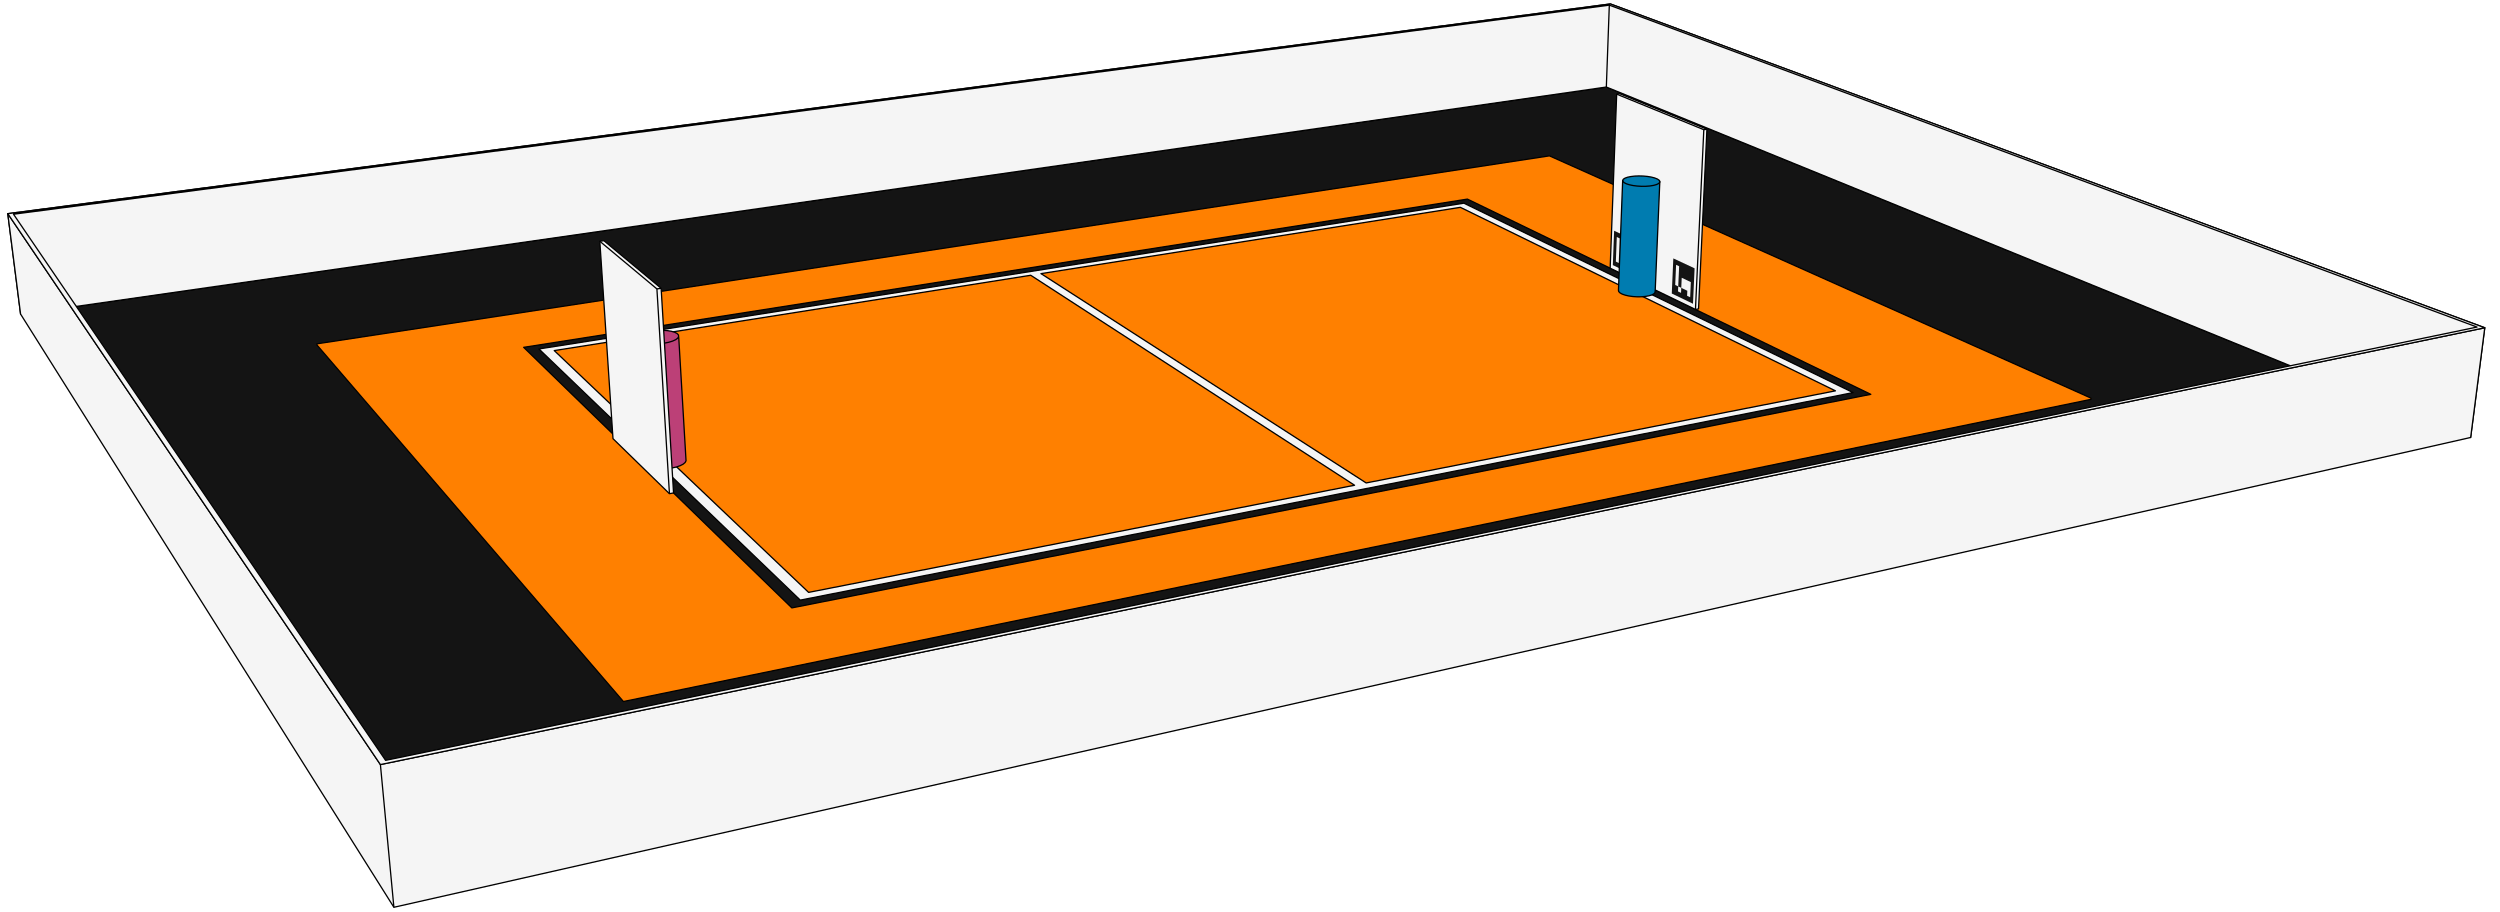
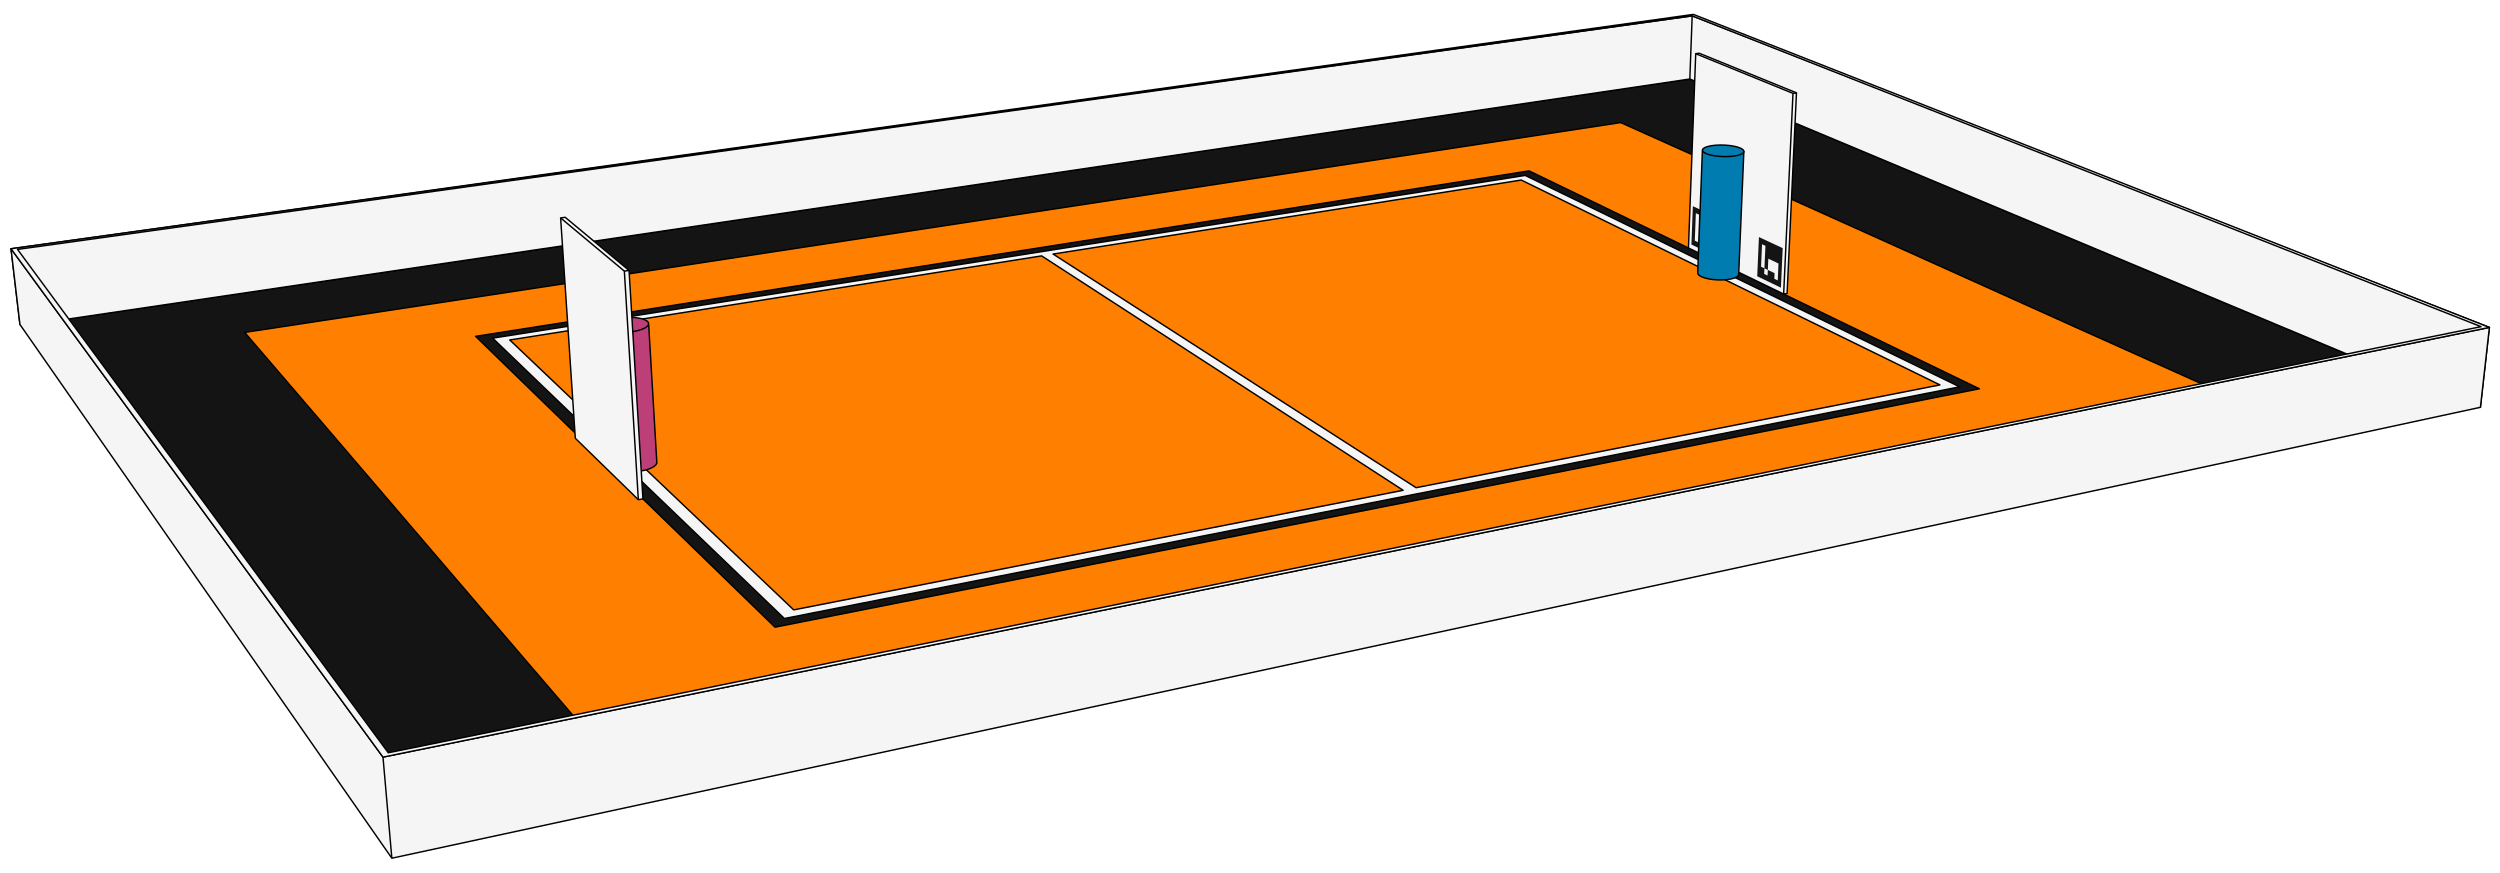
- <svg xmlns="http://www.w3.org/2000/svg" id="svg4972" width="1920" version="1.1" height="700">
+ <svg xmlns="http://www.w3.org/2000/svg" id="svg4972" width="1720" version="1.1" height="600">
  <defs id="defs4976" />
-   <g transform="translate(0,-380)" style="stroke:#000000;stroke-width:1.002;stroke-miterlimit:4;stroke-dasharray:none;stroke-opacity:1" id="View Layer_LineSet">
+   <g transform="translate(-74.95332,-415.3553)" style="stroke:#000000;stroke-width:1.002;stroke-miterlimit:4;stroke-dasharray:none;stroke-opacity:1" id="View Layer_LineSet">
    <g style="display:none;stroke:#000000;stroke-width:1.002;stroke-miterlimit:4;stroke-dasharray:none;stroke-opacity:1" id="fills">
      <path style="fill:#cccccc;fill-opacity:1;stroke:#000000;stroke-width:1.002;stroke-miterlimit:4;stroke-dasharray:none;stroke-opacity:1" id="path4701" fill_rule="evenodd" d="m 3217.405,-248.702 10.837,-84.256 -671.525,-248.688 -1230.787,161.054 9.828,77.136 286.691,455.563 z" />
    </g>
    <g style="display:inline;stroke:#000000;stroke-width:1.002;stroke-miterlimit:4;stroke-dasharray:none;stroke-opacity:1" id="strokes" />
    <g style="display:inline" id="layer1">
-       <path id="path5155" d="M 20.051,620.847 306.402,1073.318 1892.092,715.19 1233.665,446.839 Z" style="fill:#141414;fill-opacity:1;stroke:#000000;stroke-width:1;stroke-linecap:butt;stroke-linejoin:miter;stroke-miterlimit:4;stroke-dasharray:none;stroke-opacity:1" />
-       <path id="path5157" d="m 20.051,620.847 -4.24,0.379 -9.828,-77.136 1230.787,-161.054 671.525,248.688 -10.837,84.256 -5.367,-0.79 -658.426,-268.351 z" style="fill:#f5f5f5;fill-opacity:1;stroke:#000000;stroke-width:1;stroke-linecap:butt;stroke-linejoin:round;stroke-miterlimit:4;stroke-dasharray:none;stroke-opacity:1" />
-       <path id="path5159" d="m 5.983,544.09 9.828,77.136 286.691,455.563 1594.956,-360.809 10.837,-84.256 -1616.146,335.466 z" style="fill:#f5f5f5;fill-opacity:1;stroke:#000000;stroke-width:1;stroke-linecap:butt;stroke-linejoin:round;stroke-miterlimit:4;stroke-dasharray:none;stroke-opacity:1" />
-       <path id="path5161" d="m 302.502,1076.789 -10.353,-109.599" style="fill:none;stroke:#000000;stroke-width:1;stroke-linecap:butt;stroke-linejoin:miter;stroke-miterlimit:4;stroke-dasharray:none;stroke-opacity:1" />
-       <path id="path4910" d="m 1605.887,686.69 c 0.496,-1.115 -0.75,-1.208 -1.483,-1.602 -138.151,-61.798 -276.303,-123.595 -414.454,-185.393 -315.546,48.123 -631.091,96.245 -946.637,144.367 -0.119,1.24 1.151,1.887 1.758,2.817 77.899,90.631 155.798,181.262 233.696,271.893 375.707,-77.361 751.413,-154.722 1127.12,-232.082 z" style="display:inline;fill:#ff8000;fill-opacity:1;stroke:#000000;stroke-width:1;stroke-linecap:butt;stroke-linejoin:round;stroke-miterlimit:4;stroke-dasharray:none;stroke-opacity:1" />
+       <path id="path5155" d="m 93.147,639.094 254.983,363.582 1427.652,-307.648 -538.222,-225.32 z" style="fill:#141414;fill-opacity:1;stroke:#000000;stroke-width:1;stroke-linecap:butt;stroke-linejoin:miter;stroke-miterlimit:4;stroke-dasharray:none;stroke-opacity:1" />
+       <path id="path5157" d="m 93.147,639.094 -4.47,-0.487 -6.142,-52.12 1156.633,-160.221 548.49,214.359 -6.178,54.952 -5.698,-0.549 -538.222,-225.32 z" style="fill:#f5f5f5;fill-opacity:1;stroke:#000000;stroke-width:1;stroke-linecap:butt;stroke-linejoin:round;stroke-miterlimit:4;stroke-dasharray:none;stroke-opacity:1" />
+       <path id="path4910" d="m 1605.887,686.69 v 0 c -138.151,-61.798 -277.786,-125.197 -415.937,-186.995 -315.546,48.123 -631.091,96.245 -946.637,144.367 v 0 c 77.899,90.631 157.556,184.078 235.454,274.71 375.707,-77.361 751.413,-154.722 1127.12,-232.082 z" style="display:inline;fill:#ff8000;fill-opacity:1;stroke:#000000;stroke-width:1;stroke-linecap:butt;stroke-linejoin:round;stroke-miterlimit:4;stroke-dasharray:none;stroke-opacity:1" />
+       <path id="path5159" d="m 82.535,586.487 6.142,52.12 255.859,367.186 1436.944,-310.216 6.178,-54.952 -1449.208,295.625 z" style="fill:#f5f5f5;fill-opacity:1;stroke:#000000;stroke-width:1;stroke-linecap:butt;stroke-linejoin:round;stroke-miterlimit:4;stroke-dasharray:none;stroke-opacity:1" />
+       <path id="path5161" d="m 344.536,1005.793 -6.086,-69.543" style="fill:none;stroke:#000000;stroke-width:1;stroke-linecap:butt;stroke-linejoin:miter;stroke-miterlimit:4;stroke-dasharray:none;stroke-opacity:1" />
      <path id="path4950" d="m 1436.758,682.843 c -80.755,-39.13 -161.551,-78.175 -242.319,-117.279 -22.493,-10.885 -44.986,-21.769 -67.478,-32.654 -241.596,37.949 -483.192,75.897 -724.788,113.845 68.638,66.721 137.313,133.405 205.964,200.112 276.207,-54.674 552.414,-109.349 828.621,-164.024 z" style="display:inline;fill:#141414;fill-opacity:1;stroke:#000000;stroke-width:1;stroke-linecap:butt;stroke-linejoin:round;stroke-miterlimit:4;stroke-dasharray:none;stroke-opacity:1" />
      <path id="path4940" d="m 1423.163,681.504 c -73.205,-35.672 -146.452,-71.257 -219.67,-106.903 -26.411,-12.851 -52.822,-25.702 -79.234,-38.552 -236.785,37.317 -473.571,74.633 -710.356,111.951 66.885,64.312 133.805,128.588 200.702,192.887 269.519,-53.128 539.039,-106.255 808.558,-159.383 z" style="display:inline;fill:#f5f5f5;fill-opacity:1;stroke:#000000;stroke-width:1;stroke-linecap:butt;stroke-linejoin:round;stroke-miterlimit:4;stroke-dasharray:none;stroke-opacity:1" />
      <path id="path4928" d="m 791.584,591.402 c 82.902,53.755 165.805,107.507 248.707,161.263 -139.768,27.401 -279.524,54.858 -419.287,82.285 -65.113,-61.901 -130.226,-123.801 -195.339,-185.703 121.976,-19.262 243.946,-38.561 365.919,-57.845 z" style="display:inline;fill:#ff8000;fill-opacity:1;stroke:#000000;stroke-width:1;stroke-linecap:butt;stroke-linejoin:round;stroke-miterlimit:4;stroke-dasharray:none;stroke-opacity:1" />
      <path id="path4922" d="m 799.46,590.14 c 107.362,-16.947 214.717,-33.943 322.076,-50.913 96.023,46.98 192.047,93.961 288.07,140.941 -120.139,23.551 -240.268,47.153 -360.403,70.728 -83.248,-53.585 -166.496,-107.17 -249.743,-160.756 z" style="display:inline;fill:#ff8000;fill-opacity:1;stroke:#000000;stroke-width:1;stroke-linecap:butt;stroke-linejoin:round;stroke-miterlimit:4;stroke-dasharray:none;stroke-opacity:1" />
-       <path id="path5165" d="M 1236.769,383.036 5.984,544.09 292.15,967.19 1908.295,631.725 Z m -0.816,0.918 666.385,247.24 L 296.138,963.95 10.371,544.524 Z" style="fill:#f5f5f5;fill-opacity:1;stroke:#000000;stroke-width:1;stroke-linecap:butt;stroke-linejoin:round;stroke-miterlimit:4;stroke-dasharray:none;stroke-opacity:1" />
+       <path id="path5165" d="m 1240.003,425.262 -1157.468,161.225 255.915,349.763 1449.208,-295.625 z m -0.835,1.004 542.746,213.837 -1439.82,293.17 -255.06,-346.323 z" style="fill:#f5f5f5;fill-opacity:1;stroke:#000000;stroke-width:1;stroke-linecap:butt;stroke-linejoin:round;stroke-miterlimit:4;stroke-dasharray:none;stroke-opacity:1" />
      <path id="path4802" d="m 521.227,638.445 c -0.239,0.409 -0.479,0.818 -0.718,1.227 -0.527,0.398 -1.051,0.798 -1.581,1.192 -0.79,0.361 -1.576,0.735 -2.369,1.089 -1.003,0.305 -2.002,0.623 -3.007,0.919 -1.164,0.233 -2.326,0.477 -3.492,0.703 -1.255,0.147 -2.508,0.305 -3.764,0.446 -1.288,0.055 -2.577,0.121 -3.865,0.169 -1.247,-0.041 -2.495,-0.072 -3.741,-0.12 -1.137,-0.135 -2.276,-0.258 -3.412,-0.401 -0.956,-0.217 -1.914,-0.431 -2.87,-0.651 -0.744,-0.295 -1.49,-0.583 -2.232,-0.883 -0.478,-0.349 -0.956,-0.699 -1.434,-1.048 -0.192,-0.39 -0.384,-0.781 -0.576,-1.171 0.106,-0.408 0.212,-0.817 0.318,-1.225 0.401,-0.405 0.796,-0.816 1.201,-1.218 0.667,-0.377 1.331,-0.757 1.999,-1.131 0.92,-0.334 1.832,-0.688 2.756,-1.009 1.074,-0.263 2.146,-0.538 3.222,-0.794 1.212,-0.188 2.422,-0.388 3.635,-0.567 1.278,-0.099 2.555,-0.216 3.834,-0.303 1.248,-0.006 2.496,-0.024 3.744,-0.024 1.188,0.087 2.378,0.163 3.565,0.257 1.041,0.172 2.083,0.34 3.124,0.514 0.861,0.254 1.723,0.505 2.582,0.763 0.619,0.318 1.239,0.637 1.858,0.955 0.35,0.37 0.699,0.741 1.049,1.111 0.083,0.624 0.206,1.244 0.213,1.875 1.869,31.581 3.74,63.162 5.61,94.743 -0.234,0.446 -0.467,0.891 -0.701,1.337 -0.519,0.432 -1.033,0.87 -1.554,1.299 -0.778,0.394 -1.55,0.801 -2.331,1.187 -0.988,0.332 -1.972,0.677 -2.962,1 -1.144,0.253 -2.286,0.52 -3.432,0.764 -1.241,0.162 -2.482,0.334 -3.724,0.488 -1.271,0.059 -2.542,0.132 -3.813,0.185 -1.231,-0.046 -2.463,-0.078 -3.693,-0.13 -1.123,-0.148 -2.249,-0.281 -3.37,-0.438 -0.945,-0.237 -1.892,-0.469 -2.836,-0.709 -0.736,-0.321 -1.475,-0.636 -2.208,-0.962 -0.474,-0.381 -0.948,-0.761 -1.422,-1.142 -0.192,-0.426 -0.385,-0.851 -0.577,-1.277 -2.028,-31.85 -4.058,-63.699 -6.087,-95.549" style="display:inline;fill:#bc4077;fill-opacity:1;stroke:#000000;stroke-width:1;stroke-linecap:butt;stroke-linejoin:round;stroke-miterlimit:4;stroke-dasharray:none;stroke-opacity:1" />
      <path id="path4744" d="m 517.287,758.587 c -3.183,-52.393 -6.366,-104.787 -9.547,-157.18 -14.653,-12.186 -29.305,-24.373 -43.957,-36.561 -1.041,0.151 -2.083,0.301 -3.124,0.452 3.374,50.533 6.747,101.066 10.121,151.599 14.449,14.085 28.898,28.172 43.346,42.258 1.054,-0.189 2.107,-0.378 3.161,-0.568 z" style="display:inline;fill:#f5f5f5;fill-opacity:1;stroke:#000000;stroke-width:1;stroke-linecap:butt;stroke-linejoin:round;stroke-miterlimit:4;stroke-dasharray:none;stroke-opacity:1" />
      <path id="path4794" d="m 460.659,565.298 c 14.615,12.2 29.231,24.401 43.846,36.601 2.421,39.559 4.84,79.119 7.261,118.678 0.787,12.859 1.573,25.719 2.36,38.578" style="display:inline;fill:none;stroke:#000000;stroke-width:1;stroke-linecap:butt;stroke-linejoin:round;stroke-miterlimit:4;stroke-dasharray:none;stroke-opacity:1" />
      <path style="display:inline;fill:none;stroke:#000000;stroke-width:1;stroke-linecap:butt;stroke-linejoin:round;stroke-miterlimit:4;stroke-dasharray:none;stroke-opacity:1" id="path4792" d="m 507.74,601.407 -3.235,0.492" />
      <path id="path4848" d="m 1241.609,452.305 c -1.668,44.554 -3.338,89.108 -5.006,133.662 21.836,10.567 43.671,21.134 65.507,31.7 0.786,-0.141 1.572,-0.282 2.358,-0.423 2.151,-46.001 4.304,-92.002 6.456,-138.003 -22.323,-9.092 -44.648,-18.183 -66.971,-27.275 -0.781,0.113 -1.563,0.226 -2.344,0.339 z" style="display:inline;fill:#f5f5f5;fill-opacity:1;stroke:#000000;stroke-width:1;stroke-linecap:butt;stroke-linejoin:round;stroke-miterlimit:4;stroke-dasharray:none;stroke-opacity:1" />
      <path id="path4846" d="m 1302.11,617.667 c 2.138,-46.02 4.277,-92.041 6.415,-138.061 0.8,-0.122 1.599,-0.243 2.399,-0.365" style="display:inline;fill:none;stroke:#000000;stroke-width:1;stroke-linecap:butt;stroke-linejoin:round;stroke-miterlimit:4;stroke-dasharray:none;stroke-opacity:1" />
      <path id="path4844" d="m 1308.525,479.606 c -22.305,-9.1 -44.611,-18.201 -66.916,-27.301" style="display:inline;fill:none;stroke:#000000;stroke-width:1;stroke-linecap:butt;stroke-linejoin:round;stroke-miterlimit:4;stroke-dasharray:none;stroke-opacity:1" />
      <path id="path5141" d="m 1239.64,557.206 15.557,7.266 -1.059,26.604 -15.494,-7.468 z" style="fill:#141414;fill-opacity:1;stroke:none;stroke-width:1;stroke-linecap:butt;stroke-linejoin:miter;stroke-miterlimit:4;stroke-dasharray:none;stroke-opacity:1" />
      <path id="path5139" d="m 1245.838,571.68 6.593,3.122 -0.389,11.417 -6.66,-3.196 z" style="fill:#f5f5f5;fill-opacity:1;stroke:none;stroke-width:1;stroke-linecap:butt;stroke-linejoin:miter;stroke-miterlimit:4;stroke-dasharray:none;stroke-opacity:1" />
      <path id="path4888" d="m 1255.446,515.243 c -0.998,0.117 -1.998,0.221 -2.995,0.347 -0.82,0.172 -1.641,0.34 -2.461,0.514 -0.65,0.23 -1.302,0.454 -1.95,0.687 -0.425,0.269 -0.851,0.537 -1.277,0.806 -0.183,0.298 -0.366,0.595 -0.549,0.893 -1.08,28.144 -2.161,56.287 -3.242,84.431 0.071,0.338 0.143,0.676 0.214,1.014 0.325,0.333 0.644,0.672 0.973,1.002 0.555,0.308 1.108,0.619 1.665,0.924 0.778,0.27 1.55,0.557 2.331,0.815 0.917,0.209 1.831,0.428 2.749,0.631 1.048,0.144 2.095,0.303 3.145,0.437 1.093,0.068 2.185,0.15 3.279,0.207 1.086,-0.011 2.172,-0.009 3.257,-0.029 1.018,-0.088 2.038,-0.166 3.056,-0.26 0.899,-0.159 1.798,-0.315 2.697,-0.477 0.741,-0.226 1.483,-0.448 2.223,-0.677 0.532,-0.279 1.069,-0.551 1.598,-0.835 0.295,-0.313 0.59,-0.625 0.884,-0.938 0.065,-0.516 0.163,-1.029 0.159,-1.551 1.18,-27.985 2.362,-55.969 3.543,-83.954 -0.212,-0.308 -0.423,-0.616 -0.635,-0.924 -0.459,-0.294 -0.915,-0.592 -1.375,-0.884 -0.692,-0.265 -1.377,-0.548 -2.073,-0.8 -0.851,-0.215 -1.699,-0.439 -2.551,-0.647 -1.005,-0.161 -2.008,-0.337 -3.014,-0.488 -1.075,-0.095 -2.15,-0.203 -3.226,-0.289 -1.1,-0.025 -2.2,-0.064 -3.3,-0.081 -1.042,0.042 -2.083,0.083 -3.125,0.125 z" style="display:inline;fill:#007cb0;fill-opacity:1;stroke:#000000;stroke-width:1;stroke-linecap:butt;stroke-linejoin:round;stroke-miterlimit:4;stroke-dasharray:none;stroke-opacity:1" />
      <path id="path5137" d="m 1241.702,562.024 2.21,1.037 -0.739,18.902 -2.204,-1.058 z" style="fill:#f5f5f5;fill-opacity:1;stroke:none;stroke-width:1;stroke-linecap:butt;stroke-linejoin:miter;stroke-miterlimit:4;stroke-dasharray:none;stroke-opacity:1" />
      <path style="display:inline;fill:none;stroke:#000000;stroke-width:1;stroke-linecap:butt;stroke-linejoin:round;stroke-miterlimit:4;stroke-dasharray:none;stroke-opacity:1" id="path4892" d="m 1274.746,519.231 -0.133,0.919 -0.898,0.864 -0.065,0.03 -1.55,0.731 -2.246,0.618 -2.757,0.439 -3.117,0.237 -3.308,0.022 -3.317,-0.195 -3.145,-0.4 -2.802,-0.585 -2.307,-0.736 -1.687,-0.846 -0.201,-0.188 -0.778,-0.724 -0.22,-0.927" />
      <path id="path5151" d="m 1285.106,578.45 16.346,7.634 -1.238,27.202 -16.293,-7.853 z" style="fill:#141414;fill-opacity:1;stroke:none;stroke-width:1;stroke-linecap:butt;stroke-linejoin:miter;stroke-miterlimit:4;stroke-dasharray:none;stroke-opacity:1" />
      <path id="path5145" d="m 1287.24,583.399 2.339,1.087 -0.705,15.47 -2.318,-1.108 z" style="fill:#f5f5f5;fill-opacity:1;stroke:none;stroke-width:1;stroke-linecap:butt;stroke-linejoin:miter;stroke-miterlimit:4;stroke-dasharray:none;stroke-opacity:1" />
      <path id="path5147" d="m 1288.703,603.812 2.323,1.106 0.187,-3.854 -2.324,-1.111 z" style="fill:#f5f5f5;fill-opacity:1;stroke:none;stroke-width:1;stroke-linecap:butt;stroke-linejoin:miter;stroke-miterlimit:4;stroke-dasharray:none;stroke-opacity:1" />
      <path id="path5149" d="m 1291.213,601.064 0.347,-7.734 6.999,3.324 -0.51,11.632 -2.361,-1.121 0.176,-3.87 z" style="fill:#f5f5f5;fill-opacity:1;stroke:none;stroke-width:1;stroke-linecap:butt;stroke-linejoin:miter;stroke-miterlimit:4;stroke-dasharray:none;stroke-opacity:1" />
-       <path id="path4994" d="m 1233.665,446.839 2.288,-62.885" style="fill:none;stroke:#000000;stroke-width:1;stroke-linecap:round;stroke-linejoin:round;stroke-miterlimit:4;stroke-dasharray:none;stroke-opacity:1" />
+       <path id="path4994" d="m 1237.56,469.708 1.608,-43.442" style="fill:none;stroke:#000000;stroke-width:1;stroke-linecap:round;stroke-linejoin:round;stroke-miterlimit:4;stroke-dasharray:none;stroke-opacity:1" />
    </g>
  </g>
</svg>
